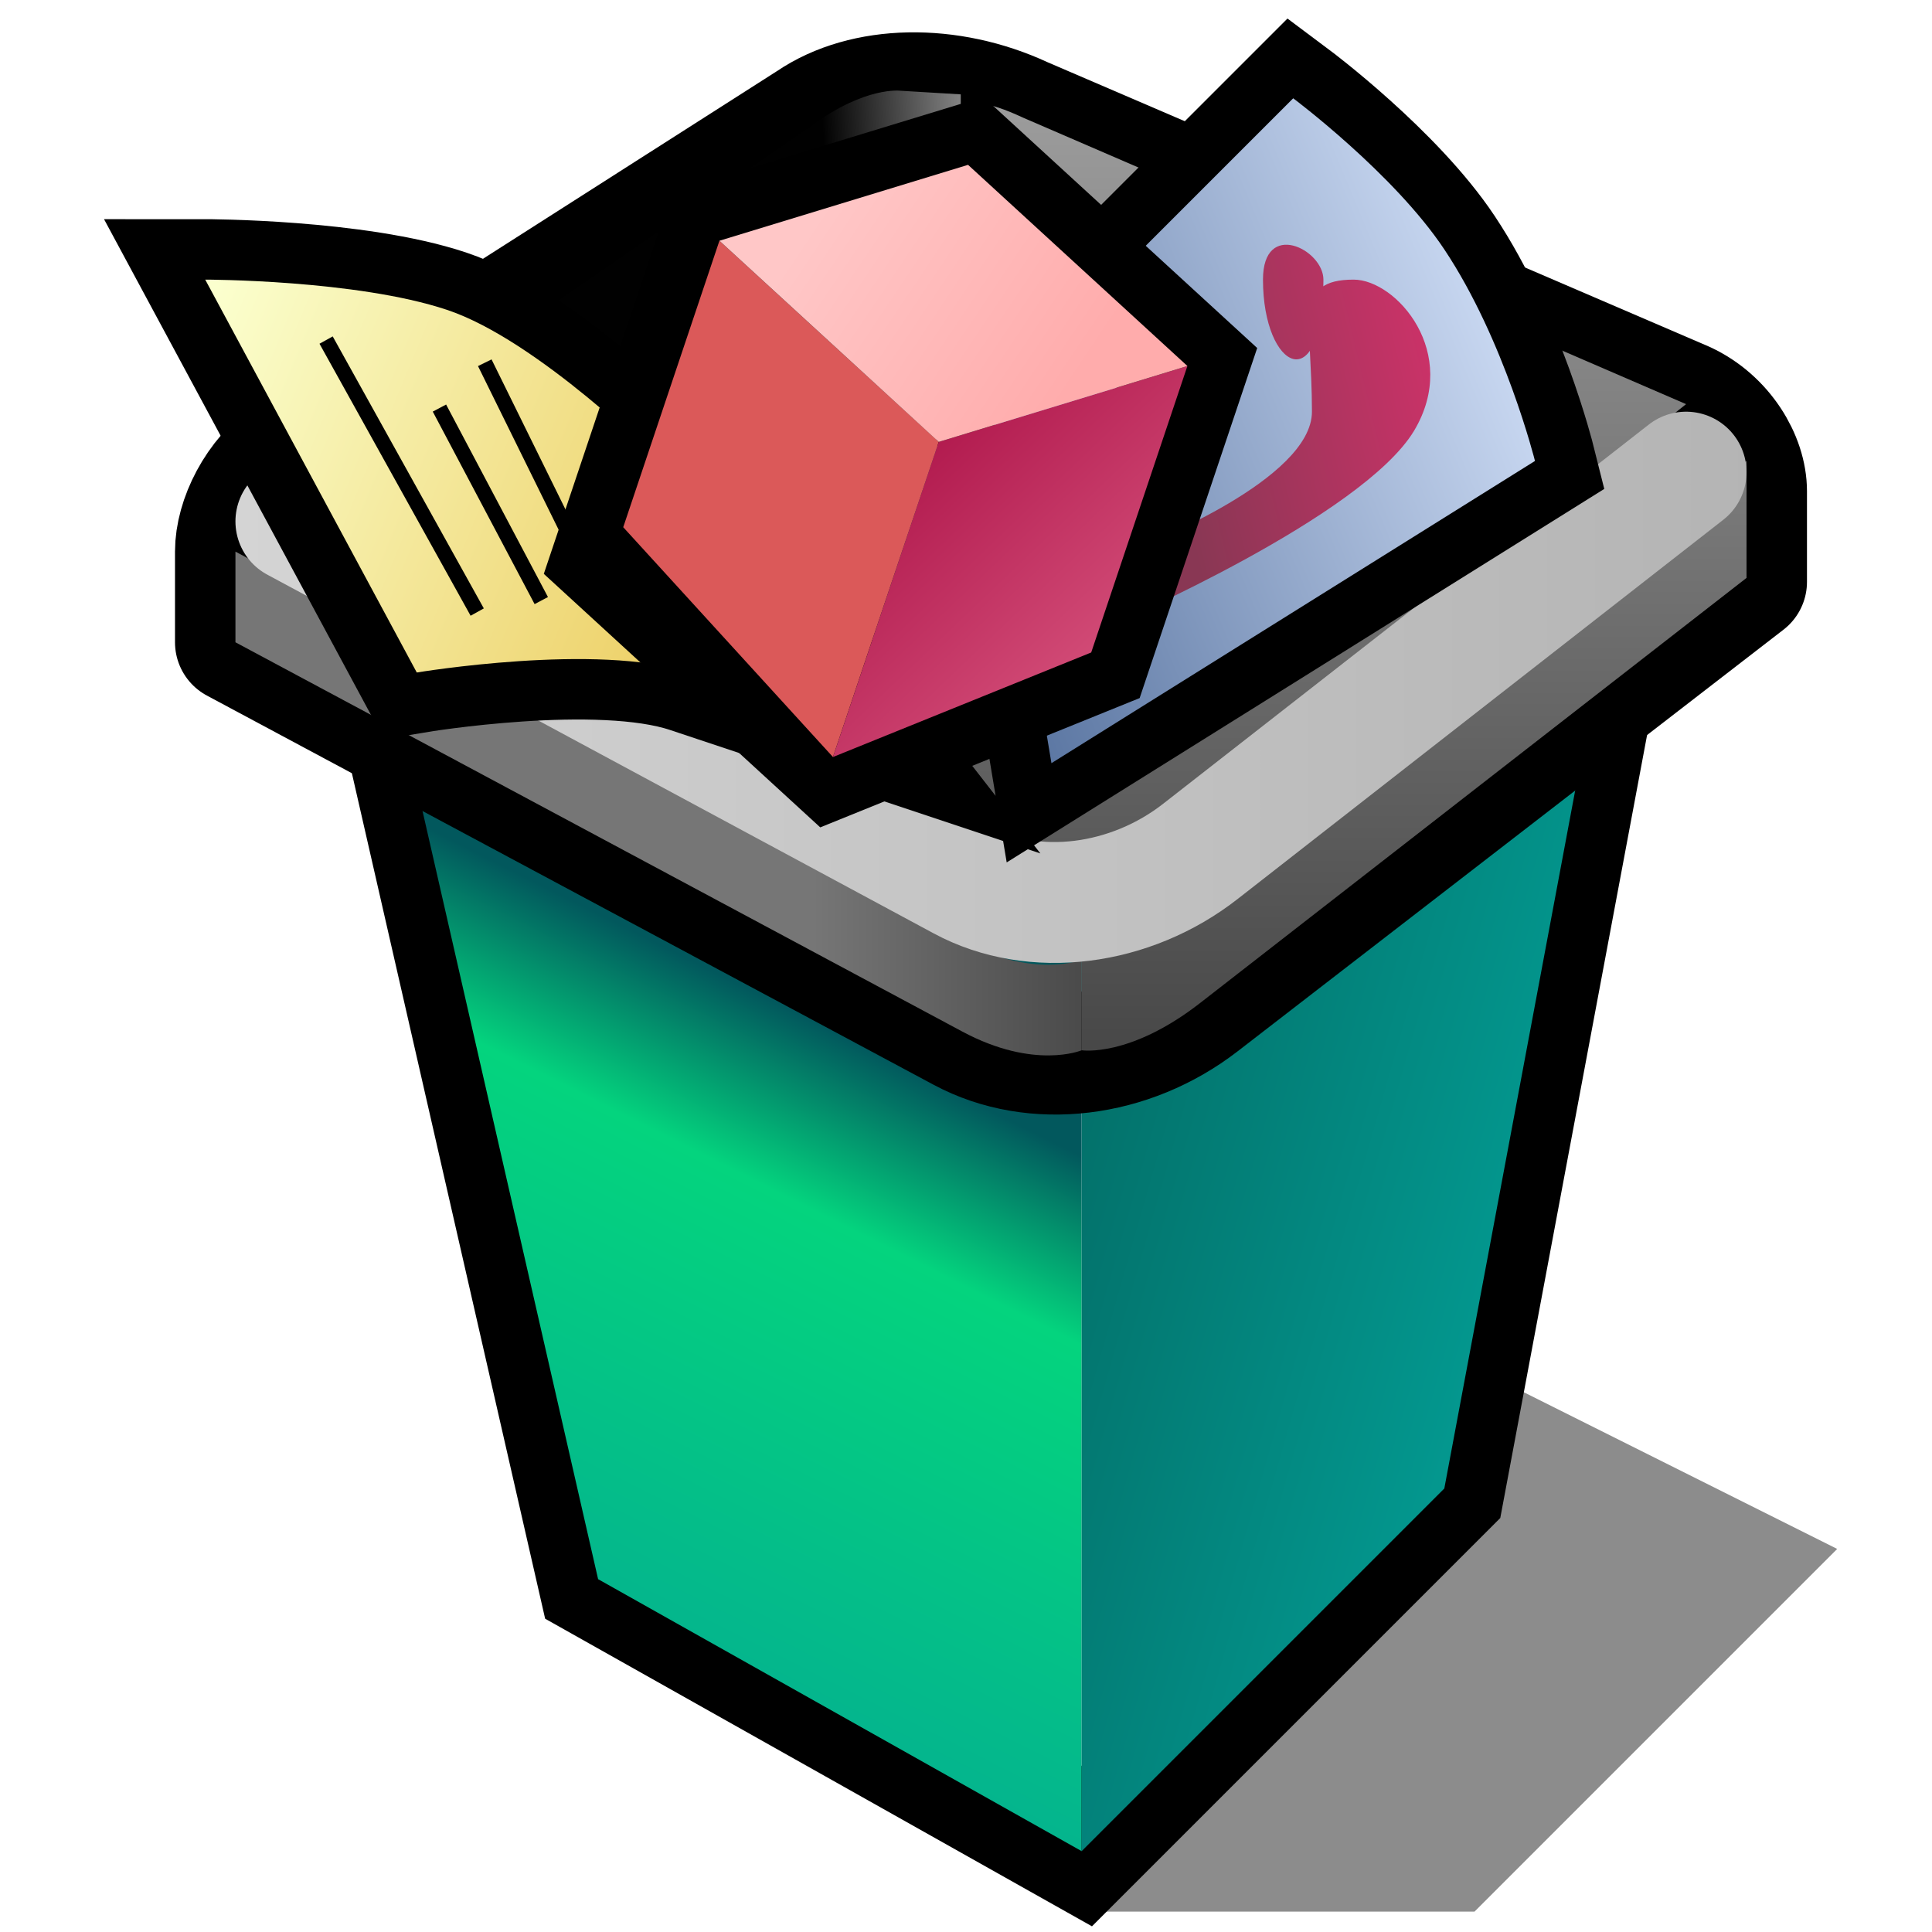
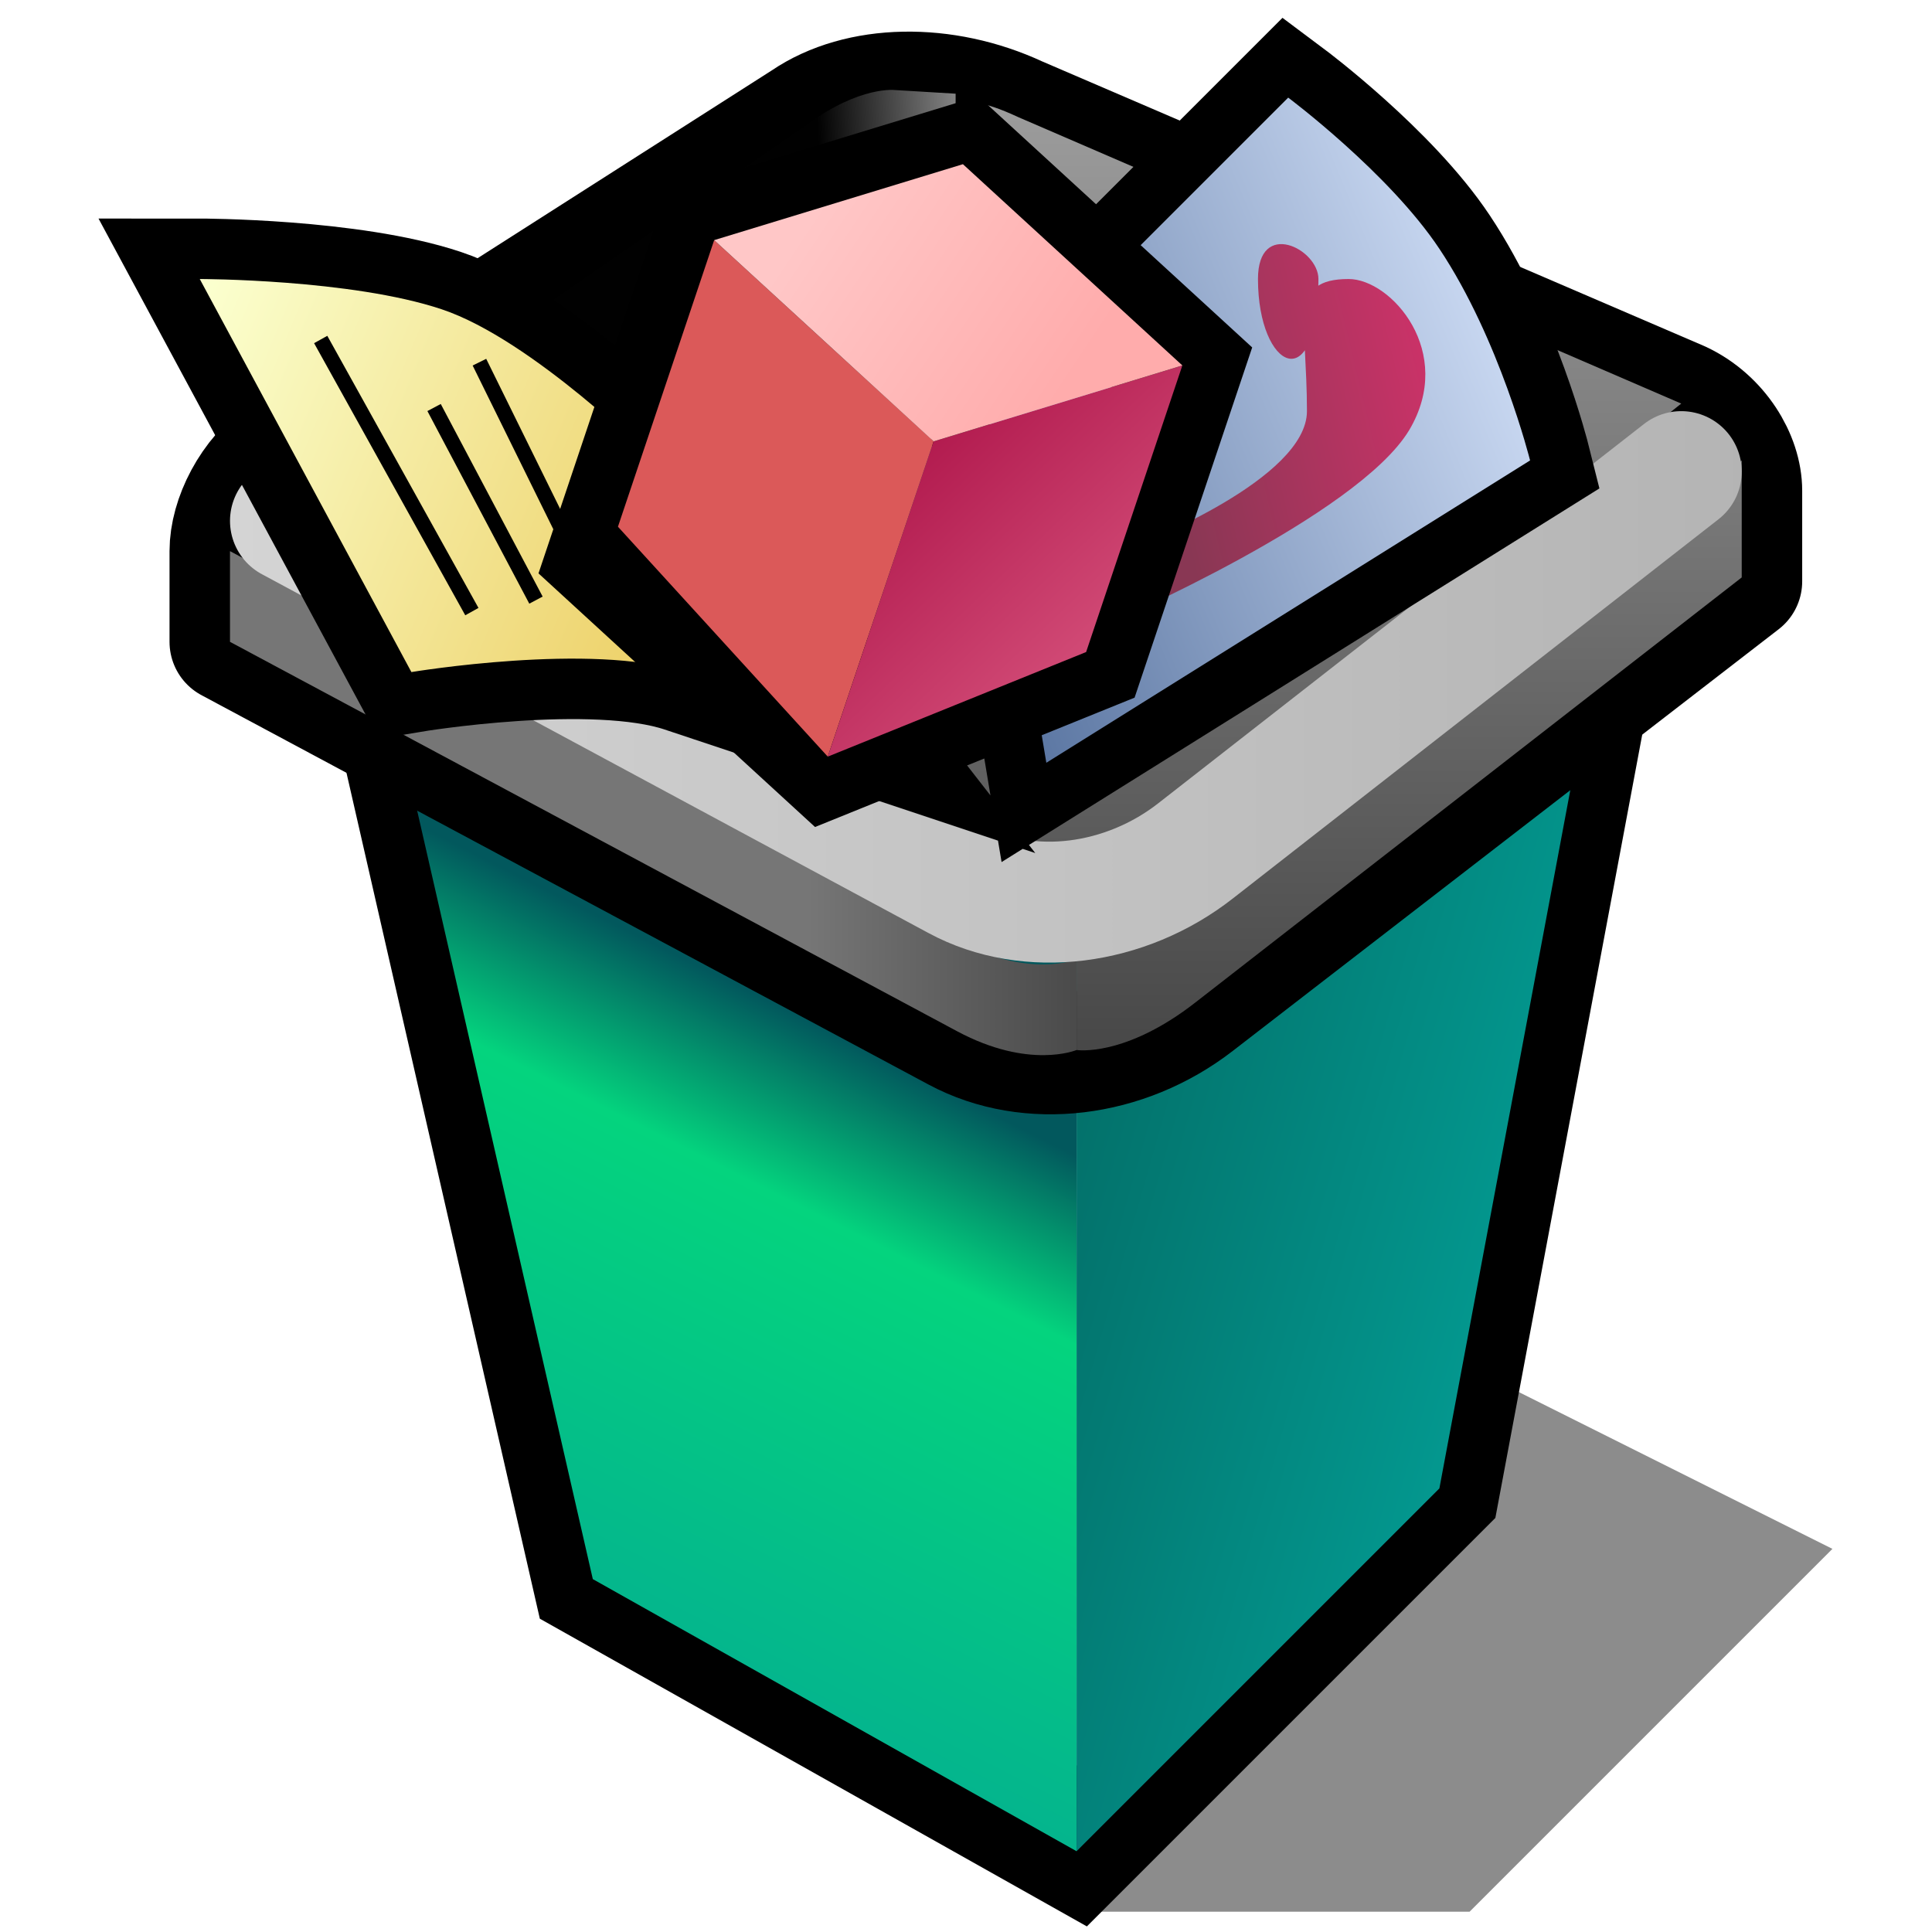
- <svg xmlns="http://www.w3.org/2000/svg" version="1.1" width="32" height="32" color-interpolation="linearRGB" id="svg106">
+ <svg xmlns="http://www.w3.org/2000/svg" version="1.1" width="28" height="28" color-interpolation="linearRGB" id="svg106">
  <defs id="defs110" />
-   <g id="g104" transform="matrix(0.5005674,0,0,0.5005674,1.897402,-0.3742141)">
+   <g id="g104" transform="matrix(0.4381825,0,0,0.4381825,1.580516,-0.3379952)">
    <path style="fill:#010101;fill-opacity:0.451" d="M 32,64 H 45 L 57,52 45,46 Z" id="path2" />
    <path style="fill:none;stroke:#000000;stroke-width:4" d="M 16,53 32,62 44,50 50,18 H 8 Z" id="path4" />
    <linearGradient id="gradient0" gradientUnits="userSpaceOnUse" x1="88.17" y1="55.08" x2="69.82" y2="91.62">
      <stop offset="0.265" stop-color="#02585d" id="stop6" />
      <stop offset="0.402" stop-color="#04d47e" id="stop8" />
      <stop offset="1" stop-color="#04a197" id="stop10" />
    </linearGradient>
    <path style="fill:url(#gradient0)" d="m 8,18 8,35 16,9 V 18 Z" id="path13" />
    <linearGradient id="gradient1" gradientUnits="userSpaceOnUse" x1="46.29" y1="-49.95" x2="77.81" y2="-40.96">
      <stop offset="0" stop-color="#025752" id="stop15" />
      <stop offset="1" stop-color="#04aba1" id="stop17" />
    </linearGradient>
    <path style="fill:url(#gradient1)" d="M 32,18 V 62 L 44,50 50,18 Z" id="path20" />
    <path style="fill:none;stroke:#000000;stroke-width:4;stroke-linejoin:round" d="m 4,22 24.05,12.88 c 2.39,1.28 5.55,0.88 7.89,-0.93 L 54,20 v -3 c 0,-1.07 -0.77,-2.36 -2.04,-2.95 L 30.05,4.63 C 27.62,3.5 24.81,3.55 23.02,4.77 L 5.82,15.75 C 4.68,16.53 4,17.93 4,19 Z" id="path22" />
    <linearGradient id="gradient2" gradientUnits="userSpaceOnUse" x1="23.12" y1="-64" x2="31.87" y2="-64">
      <stop offset="0" stop-color="#767676" id="stop24" />
      <stop offset="1" stop-color="#4b4b4b" id="stop26" />
    </linearGradient>
    <path style="fill:url(#gradient2)" d="m 4,19 v 3 L 28.05,34.88 C 30.44,36.16 32,35.5 32,35.5 v -3 c 0,0 -1.56,0.66 -3.95,-0.62 z" id="path29" />
    <linearGradient id="gradient3" gradientUnits="userSpaceOnUse" x1="85.58" y1="-0.59" x2="85.58" y2="35.72">
      <stop offset="0" stop-color="#a9a9a9" id="stop31" />
      <stop offset="1" stop-color="#474747" id="stop33" />
    </linearGradient>
    <path style="fill:url(#gradient3)" d="m 32,35.5 c 0,0 1.6,0.25 3.94,-1.58 L 54,19.87 V 16 L 35.94,29.95 C 33.6,31.76 32,31.5 32,31.5 Z" id="path36" />
    <linearGradient id="gradient4" gradientUnits="userSpaceOnUse" x1="85.58" y1="-0.59" x2="85.58" y2="35.72">
      <stop offset="0" stop-color="#a9a9a9" id="stop38" />
      <stop offset="1" stop-color="#474747" id="stop40" />
    </linearGradient>
    <path style="fill:url(#gradient4)" d="M 28,4.75 V 28 L 32,30 52,14.12 30.06,4.64 C 27.62,3.5 28,4.75 28,4.75 Z" id="path43" />
    <linearGradient id="gradient5" gradientUnits="userSpaceOnUse" x1="-15.52" y1="-67.72" x2="23.77" y2="-70.04">
      <stop offset="0" stop-color="#010101" id="stop45" />
      <stop offset="0.879" stop-color="#010101" id="stop47" />
      <stop offset="0.996" stop-color="#838383" id="stop49" />
    </linearGradient>
    <path style="fill:url(#gradient5)" d="m 26,3.75 2,0.12 V 28 L 7,16 23.09,4.89 C 24.84,3.6 26,3.75 26,3.75 Z" id="path52" />
    <linearGradient id="gradient6" gradientUnits="userSpaceOnUse" x1="-64" y1="-64" x2="64" y2="-64">
      <stop offset="0" stop-color="#ffffff" id="stop54" />
      <stop offset="1" stop-color="#aeaeae" id="stop56" />
    </linearGradient>
    <path style="fill:none;stroke:url(#gradient6);stroke-width:4;stroke-linecap:round" d="m 6,18 22.05,11.87 c 2.37,1.28 5.57,0.86 7.89,-0.96 L 52,16.37" id="path59" />
    <path style="fill:none;stroke:#000000;stroke-width:4" d="m 3,10 7,13 c 0,0 6,-1 9,0 3,1 6,2 6,2 L 18,16 C 18,16 14,12 11,11 8,10 3,10 3,10 Z M 29,14 39,4 c 0,0 3.33,2.49 5,5 2,3 3,7 3,7 L 31,26 Z" id="path61" />
    <linearGradient id="gradient7" gradientUnits="userSpaceOnUse" x1="10.59" y1="-7.11" x2="28.82" y2="0.48">
      <stop offset="0" stop-color="#fbffce" id="stop63" />
      <stop offset="1" stop-color="#eccd60" id="stop65" />
    </linearGradient>
    <path style="fill:url(#gradient7)" d="m 3,10 7,13 c 0,0 6,-1 9,0 3,1 6,2 6,2 L 18,16 C 18,16 14,12 11,11 8,10 3,10 3,10 Z" id="path68" />
    <path style="fill:none;stroke:#000000;stroke-width:0.5" d="m 12.25,12.75 4.37,8.87 m -5.87,-7.37 3.37,6.37 M 7,12 l 5,9" id="path70" />
    <linearGradient id="gradient8" gradientUnits="userSpaceOnUse" x1="18.61" y1="-0.34" x2="40.86" y2="-9.57">
      <stop offset="0" stop-color="#55719e" id="stop72" />
      <stop offset="1" stop-color="#dce9ff" id="stop74" />
    </linearGradient>
    <path style="fill:url(#gradient8)" d="M 29,14 39,4 c 0,0 3.33,2.49 5,5 2,3 3,7 3,7 L 31,26 Z" id="path77" />
    <linearGradient id="gradient9" gradientUnits="userSpaceOnUse" x1="30.66" y1="-2.2" x2="40.02" y2="-4.45">
      <stop offset="0" stop-color="#893754" id="stop79" />
      <stop offset="1" stop-color="#ce3269" id="stop81" />
    </linearGradient>
    <path style="fill:url(#gradient9)" d="m 34.12,18.75 c 0,0 5.5,-2.14 5.5,-4.38 0,-3 -0.62,-4.37 1.38,-4.37 1.41,0 3.54,2.42 2,5 -1.71,2.84 -9.88,6.37 -9.88,6.37 z M 40,10 c 0,4 -2,3 -2,0 0,-2 2,-1 2,0 z" id="path84" />
    <path style="fill:none;stroke:#000000;stroke-width:4" d="m 18,11 v 11 l 9,4 7,-6 V 10 L 25,6 Z" transform="matrix(0.9479,0.3183,-0.3183,0.9479,6.4535,-7.4429)" id="path86" />
    <path style="fill:#db5959" d="m 18,11 v 10 l 9,5 V 15 Z" transform="matrix(0.9479,0.3183,-0.3183,0.9479,6.4535,-7.4429)" id="path88" />
    <linearGradient id="gradient10" gradientUnits="userSpaceOnUse" x1="39.11" y1="-17.4" x2="61.97" y2="-5.38">
      <stop offset="0" stop-color="#a3043c" id="stop90" />
      <stop offset="1" stop-color="#ff90af" id="stop92" />
    </linearGradient>
    <path style="fill:url(#gradient10)" d="m 27,15 v 11 l 7,-6 V 10 Z" transform="matrix(0.9479,0.3183,-0.3183,0.9479,6.4535,-7.4429)" id="path95" />
    <linearGradient id="gradient11" gradientUnits="userSpaceOnUse" x1="25.3" y1="-7.25" x2="35.06" y2="-4.59">
      <stop offset="0" stop-color="#ffc7c7" id="stop97" />
      <stop offset="1" stop-color="#ffacac" id="stop99" />
    </linearGradient>
    <path style="fill:url(#gradient11)" d="m 18,11 9,4 7,-5 -9,-4 z" transform="matrix(0.9479,0.3183,-0.3183,0.9479,6.4535,-7.4429)" id="path102" />
  </g>
</svg>
